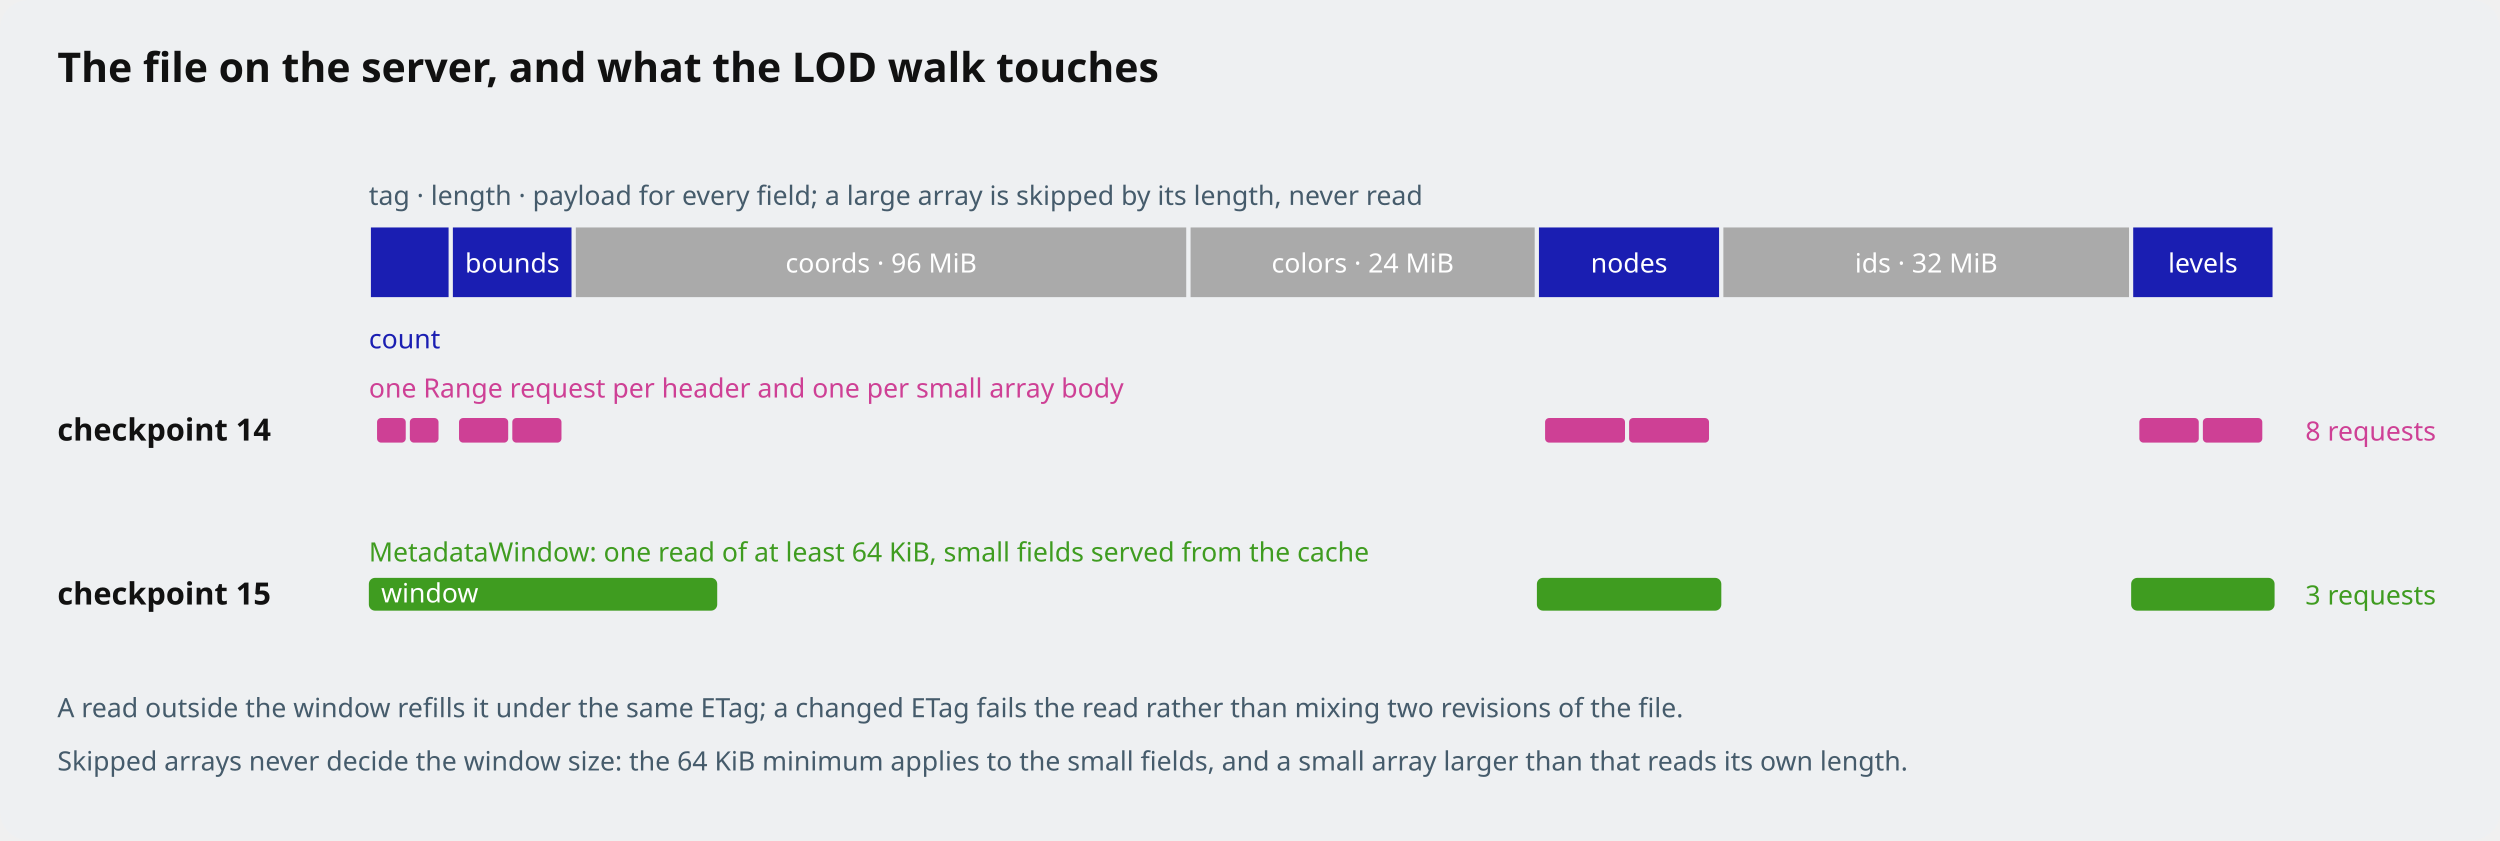
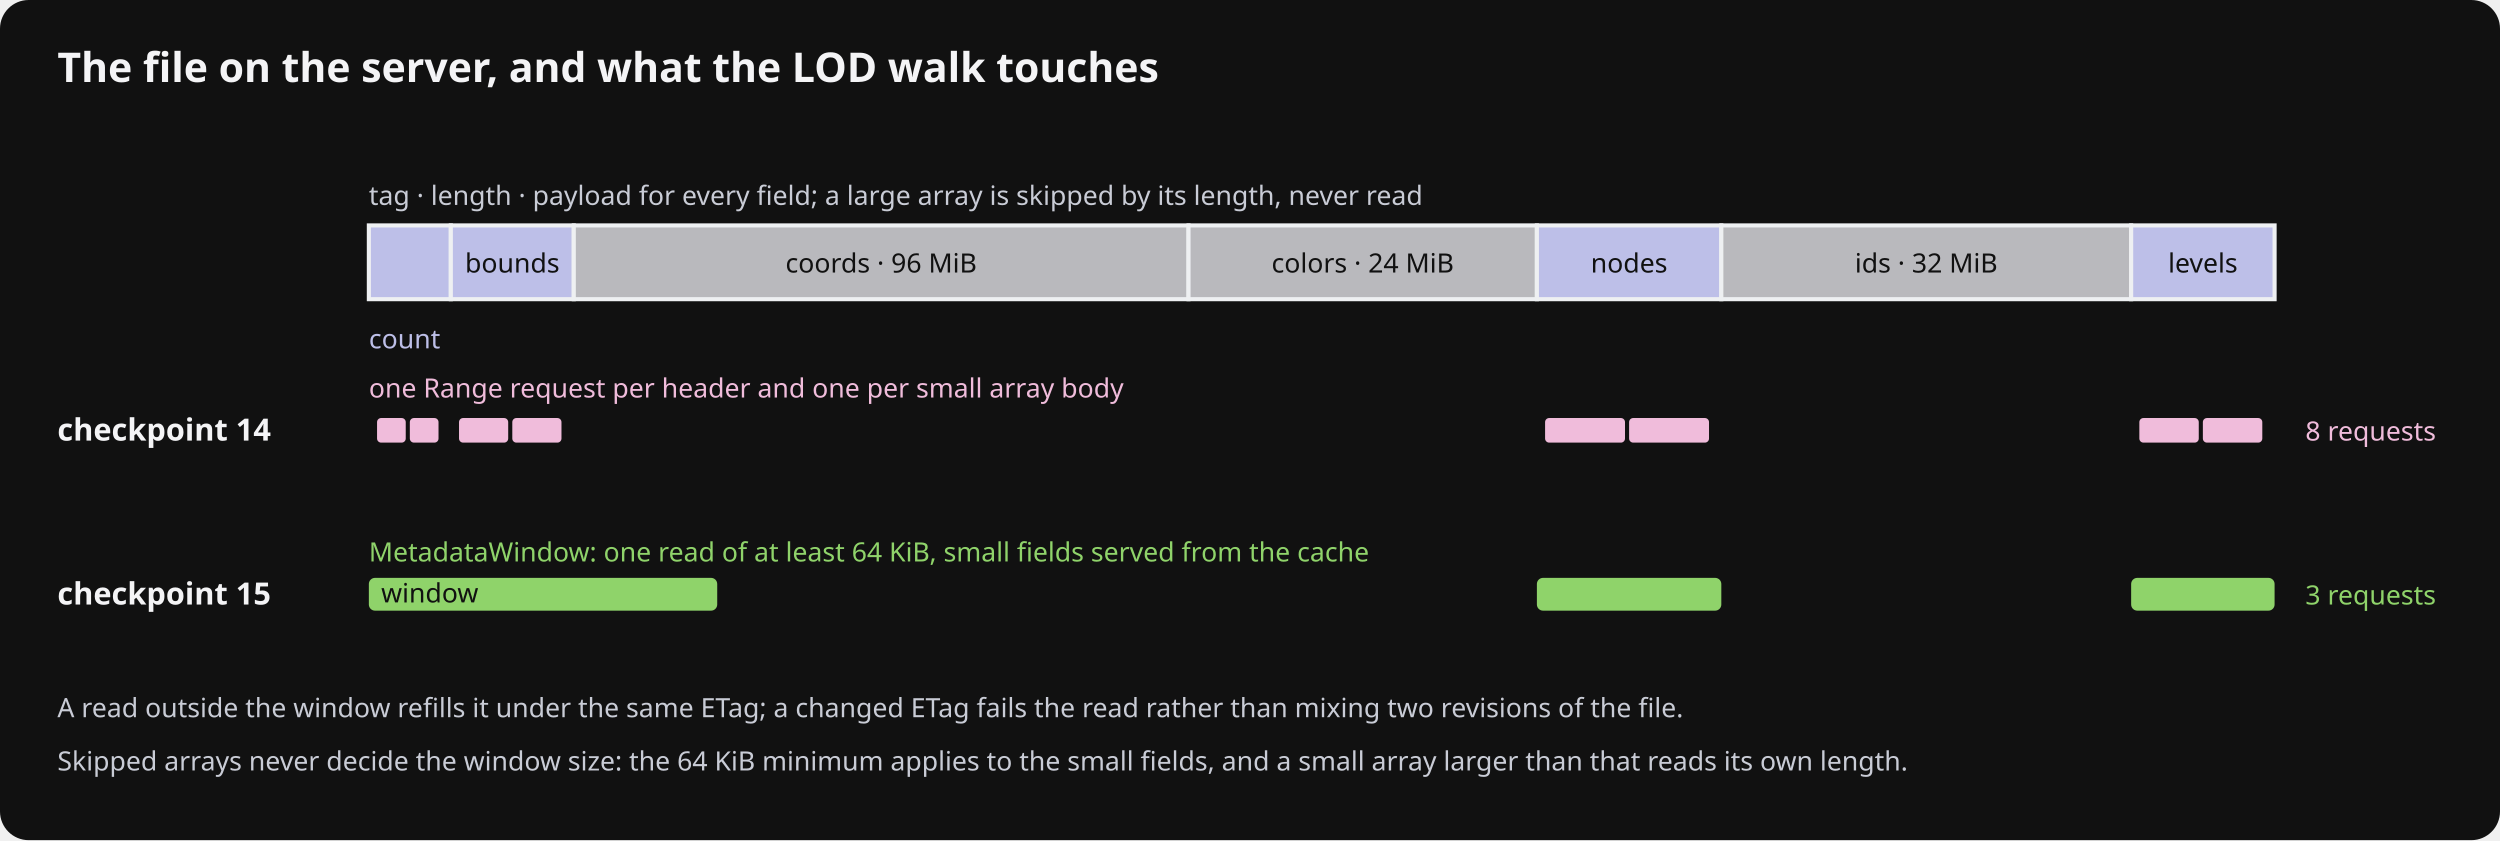
<svg xmlns="http://www.w3.org/2000/svg" viewBox="0 0 1220 410" role="img" aria-labelledby="t d">
  <defs>
    <marker id="a" markerWidth="9" markerHeight="9" refX="7" refY="3" orient="auto">
-       <path d="M0,0 L7,3 L0,6" fill="#111111" />
+       <path d="M0,0 L7,3 L0,6" fill="#e4e4e7" />
    </marker>
  </defs>
-   <style>text{font-family:system-ui,sans-serif;fill:#111111;font-size:13px}.h{font-size:20px;font-weight:700}.l{font-size:15px;font-weight:650}.s{font-size:13px;fill:#455b6b}.m{font-family:"DejaVu Sans Mono","Liberation Mono",monospace;font-size:12.5px;fill:#111111}.ar{fill:none;stroke:#111111;stroke-width:1.6;marker-end:url(#a)}.dash{fill:none;stroke:#e07a26;stroke-width:1.8;stroke-dasharray:7 5}</style>
-   <rect width="100%" height="100%" rx="14" fill="#eef0f2" />
+   <style>text{font-family:system-ui,sans-serif;fill:#f4f4f6;font-size:13px}.h{font-size:20px;font-weight:700}.l{font-size:15px;font-weight:650}.s{font-size:13px;fill:#c9ccd6}.m{font-family:"DejaVu Sans Mono","Liberation Mono",monospace;font-size:12.5px;fill:#f4f4f6}.ar{fill:none;stroke:#e4e4e7;stroke-width:1.6;marker-end:url(#a)}.dash{fill:none;stroke:#e07a26;stroke-width:1.8;stroke-dasharray:7 5}</style>
+   <rect width="100%" height="100%" rx="14" fill="#111111" />
  <text class="h" xml:space="preserve" x="28.0" y="40.0" textLength="537.1" lengthAdjust="spacingAndGlyphs">The file on the server, and what the LOD walk touches</text>
-   <rect x="180" y="110" width="40" height="36" fill="#1a1eb2" stroke="#eef0f2" stroke-width="2" />
-   <rect x="220" y="110" width="60" height="36" fill="#1a1eb2" stroke="#eef0f2" stroke-width="2" />
-   <text class="s" xml:space="preserve" x="250.0" y="133.0" text-anchor="middle" style="fill:#ffffff" textLength="46.1" lengthAdjust="spacingAndGlyphs">bounds</text>
-   <rect x="280" y="110" width="300" height="36" fill="#aaaaaa" stroke="#eef0f2" stroke-width="2" />
-   <text class="s" xml:space="preserve" x="430.0" y="133.0" text-anchor="middle" style="fill:#ffffff" textLength="93.3" lengthAdjust="spacingAndGlyphs">coords · 96 MiB</text>
-   <rect x="580" y="110" width="170" height="36" fill="#aaaaaa" stroke="#eef0f2" stroke-width="2" />
-   <text class="s" xml:space="preserve" x="665.0" y="133.0" text-anchor="middle" style="fill:#ffffff" textLength="88.9" lengthAdjust="spacingAndGlyphs">colors · 24 MiB</text>
-   <rect x="750" y="110" width="90" height="36" fill="#1a1eb2" stroke="#eef0f2" stroke-width="2" />
-   <text class="s" xml:space="preserve" x="795.0" y="133.0" text-anchor="middle" style="fill:#ffffff" textLength="37.4" lengthAdjust="spacingAndGlyphs">nodes</text>
-   <rect x="840" y="110" width="200" height="36" fill="#aaaaaa" stroke="#eef0f2" stroke-width="2" />
-   <text class="s" xml:space="preserve" x="940.0" y="133.0" text-anchor="middle" style="fill:#ffffff" textLength="69.6" lengthAdjust="spacingAndGlyphs">ids · 32 MiB</text>
-   <rect x="1040" y="110" width="70" height="36" fill="#1a1eb2" stroke="#eef0f2" stroke-width="2" />
-   <text class="s" xml:space="preserve" x="1075.0" y="133.0" text-anchor="middle" style="fill:#ffffff" textLength="33.9" lengthAdjust="spacingAndGlyphs">levels</text>
-   <text class="s" xml:space="preserve" x="180.0" y="170.0" style="fill:#1a1eb2" textLength="34.8" lengthAdjust="spacingAndGlyphs">count</text>
+   <rect x="180" y="110" width="40" height="36" fill="#bdbfe8" stroke="#eef0f2" stroke-width="2" />
+   <rect x="220" y="110" width="60" height="36" fill="#bdbfe8" stroke="#eef0f2" stroke-width="2" />
+   <text class="s" xml:space="preserve" x="250.0" y="133.0" text-anchor="middle" style="fill:#111111" textLength="46.1" lengthAdjust="spacingAndGlyphs">bounds</text>
+   <rect x="280" y="110" width="300" height="36" fill="#b9b9bd" stroke="#eef0f2" stroke-width="2" />
+   <text class="s" xml:space="preserve" x="430.0" y="133.0" text-anchor="middle" style="fill:#111111" textLength="93.3" lengthAdjust="spacingAndGlyphs">coords · 96 MiB</text>
+   <rect x="580" y="110" width="170" height="36" fill="#b9b9bd" stroke="#eef0f2" stroke-width="2" />
+   <text class="s" xml:space="preserve" x="665.0" y="133.0" text-anchor="middle" style="fill:#111111" textLength="88.9" lengthAdjust="spacingAndGlyphs">colors · 24 MiB</text>
+   <rect x="750" y="110" width="90" height="36" fill="#bdbfe8" stroke="#eef0f2" stroke-width="2" />
+   <text class="s" xml:space="preserve" x="795.0" y="133.0" text-anchor="middle" style="fill:#111111" textLength="37.4" lengthAdjust="spacingAndGlyphs">nodes</text>
+   <rect x="840" y="110" width="200" height="36" fill="#b9b9bd" stroke="#eef0f2" stroke-width="2" />
+   <text class="s" xml:space="preserve" x="940.0" y="133.0" text-anchor="middle" style="fill:#111111" textLength="69.6" lengthAdjust="spacingAndGlyphs">ids · 32 MiB</text>
+   <rect x="1040" y="110" width="70" height="36" fill="#bdbfe8" stroke="#eef0f2" stroke-width="2" />
+   <text class="s" xml:space="preserve" x="1075.0" y="133.0" text-anchor="middle" style="fill:#111111" textLength="33.9" lengthAdjust="spacingAndGlyphs">levels</text>
+   <text class="s" xml:space="preserve" x="180.0" y="170.0" style="fill:#bdbfe8" textLength="34.8" lengthAdjust="spacingAndGlyphs">count</text>
  <text class="s" xml:space="preserve" x="180.0" y="100.0" textLength="513.5" lengthAdjust="spacingAndGlyphs">tag · length · payload for every field; a large array is skipped by its length, never read</text>
  <text class="l" xml:space="preserve" x="28.0" y="215.0" textLength="104.2" lengthAdjust="spacingAndGlyphs">checkpoint 14</text>
-   <text class="s" xml:space="preserve" x="180.0" y="194.0" style="fill:#ce4095" textLength="367.8" lengthAdjust="spacingAndGlyphs">one Range request per header and one per small array body</text>
-   <rect x="184.0" y="204" width="14.0" height="12" rx="2" fill="#ce4095" />
-   <rect x="200.0" y="204" width="14.0" height="12" rx="2" fill="#ce4095" />
-   <rect x="224.0" y="204" width="24.0" height="12" rx="2" fill="#ce4095" />
-   <rect x="250.0" y="204" width="24.0" height="12" rx="2" fill="#ce4095" />
-   <rect x="754.0" y="204" width="39.0" height="12" rx="2" fill="#ce4095" />
-   <rect x="795.0" y="204" width="39.0" height="12" rx="2" fill="#ce4095" />
-   <rect x="1044.0" y="204" width="29.0" height="12" rx="2" fill="#ce4095" />
-   <rect x="1075.0" y="204" width="29.0" height="12" rx="2" fill="#ce4095" />
-   <text class="s" xml:space="preserve" x="1125.0" y="215.0" style="fill:#ce4095" textLength="63.7" lengthAdjust="spacingAndGlyphs">8 requests</text>
+   <text class="s" xml:space="preserve" x="180.0" y="194.0" style="fill:#f0bcdb" textLength="367.8" lengthAdjust="spacingAndGlyphs">one Range request per header and one per small array body</text>
+   <rect x="184.0" y="204" width="14.0" height="12" rx="2" fill="#f0bcdb" />
+   <rect x="200.0" y="204" width="14.0" height="12" rx="2" fill="#f0bcdb" />
+   <rect x="224.0" y="204" width="24.0" height="12" rx="2" fill="#f0bcdb" />
+   <rect x="250.0" y="204" width="24.0" height="12" rx="2" fill="#f0bcdb" />
+   <rect x="754.0" y="204" width="39.0" height="12" rx="2" fill="#f0bcdb" />
+   <rect x="795.0" y="204" width="39.0" height="12" rx="2" fill="#f0bcdb" />
+   <rect x="1044.0" y="204" width="29.0" height="12" rx="2" fill="#f0bcdb" />
+   <rect x="1075.0" y="204" width="29.0" height="12" rx="2" fill="#f0bcdb" />
+   <text class="s" xml:space="preserve" x="1125.0" y="215.0" style="fill:#f0bcdb" textLength="63.7" lengthAdjust="spacingAndGlyphs">8 requests</text>
  <text class="l" xml:space="preserve" x="28.0" y="295.0" textLength="104.2" lengthAdjust="spacingAndGlyphs">checkpoint 15</text>
-   <text class="s" xml:space="preserve" x="180.0" y="274.0" style="fill:#3f9c20" textLength="487.4" lengthAdjust="spacingAndGlyphs">MetadataWindow: one read of at least 64 KiB, small fields served from the cache</text>
-   <rect x="180" y="282" width="170" height="16" rx="3" fill="#3f9c20" />
-   <text class="s" xml:space="preserve" x="186.0" y="294.0" style="fill:#ffffff" textLength="47.4" lengthAdjust="spacingAndGlyphs">window</text>
-   <rect x="750" y="282" width="90" height="16" rx="3" fill="#3f9c20" />
-   <rect x="1040" y="282" width="70" height="16" rx="3" fill="#3f9c20" />
-   <text class="s" xml:space="preserve" x="1125.0" y="295.0" style="fill:#3f9c20" textLength="63.7" lengthAdjust="spacingAndGlyphs">3 requests</text>
+   <text class="s" xml:space="preserve" x="180.0" y="274.0" style="fill:#8fd36a" textLength="487.4" lengthAdjust="spacingAndGlyphs">MetadataWindow: one read of at least 64 KiB, small fields served from the cache</text>
+   <rect x="180" y="282" width="170" height="16" rx="3" fill="#8fd36a" />
+   <text class="s" xml:space="preserve" x="186.0" y="294.0" style="fill:#111111" textLength="47.4" lengthAdjust="spacingAndGlyphs">window</text>
+   <rect x="750" y="282" width="90" height="16" rx="3" fill="#8fd36a" />
+   <rect x="1040" y="282" width="70" height="16" rx="3" fill="#8fd36a" />
+   <text class="s" xml:space="preserve" x="1125.0" y="295.0" style="fill:#8fd36a" textLength="63.7" lengthAdjust="spacingAndGlyphs">3 requests</text>
  <text class="s" xml:space="preserve" x="28.0" y="350.0" textLength="792.2" lengthAdjust="spacingAndGlyphs">A read outside the window refills it under the same ETag; a changed ETag fails the read rather than mixing two revisions of the file.</text>
  <text class="s" xml:space="preserve" x="28.0" y="376.0" textLength="901.6" lengthAdjust="spacingAndGlyphs">Skipped arrays never decide the window size: the 64 KiB minimum applies to the small fields, and a small array larger than that reads its own length.</text>
</svg>
